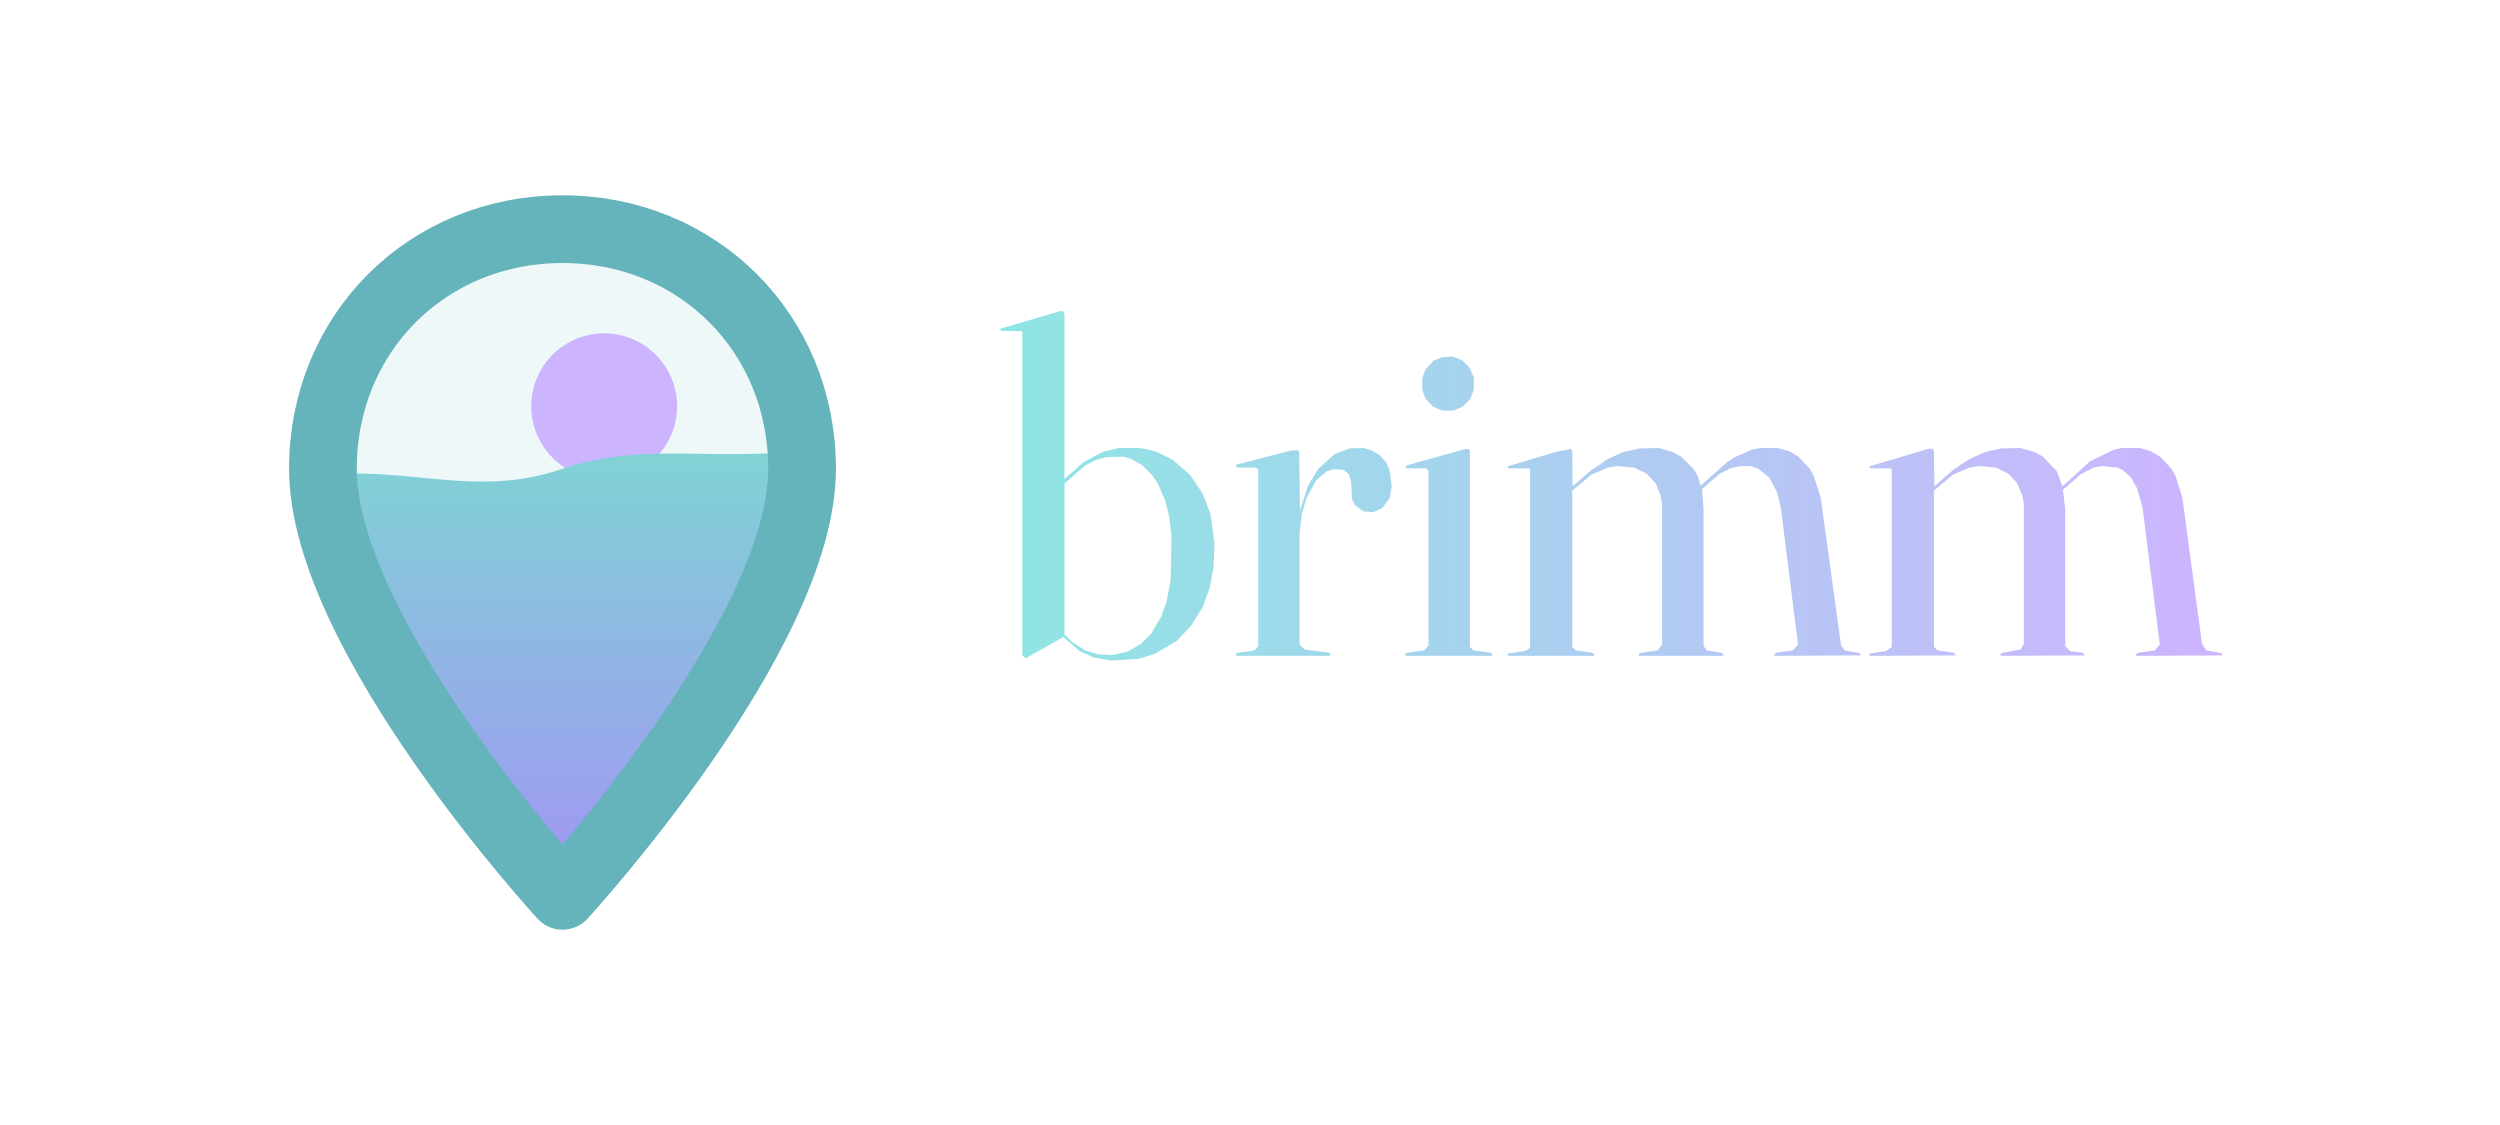
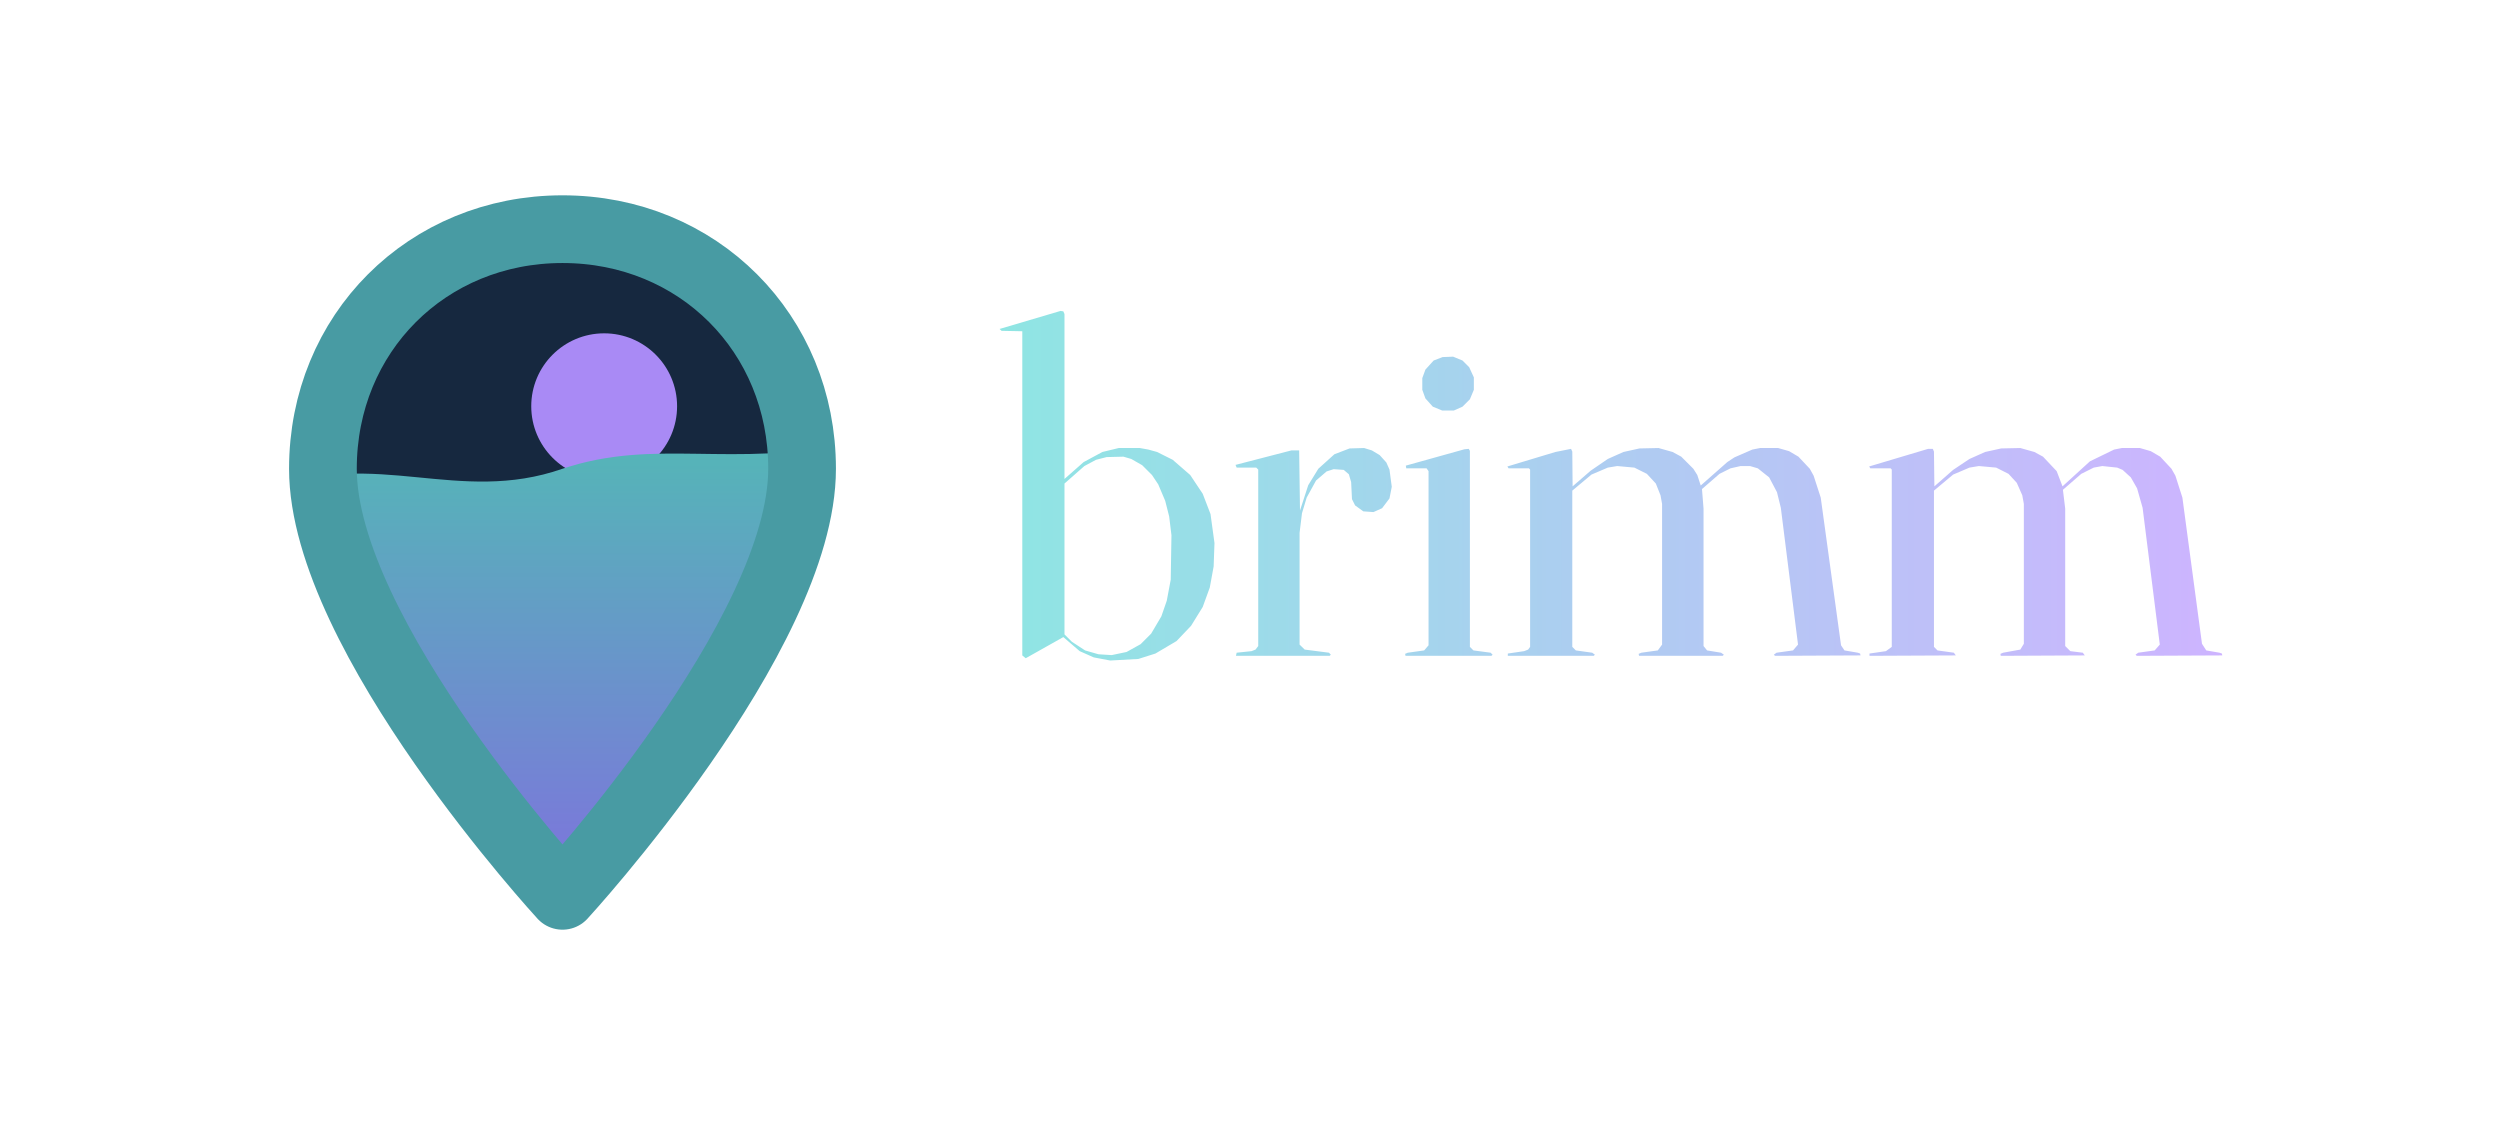
<svg xmlns="http://www.w3.org/2000/svg" viewBox="0 0 240 108" width="240" height="108">
  <defs>
    <linearGradient id="whd" x1="0" y1="0" x2="0" y2="1">
-       <stop offset="0" stop-color="#7FD4D4" />
-       <stop offset="1" stop-color="#A78BFA" />
+       <stop offset="0" stop-color="#54B6B7" />
+       <stop offset="1" stop-color="#8469E3" />
    </linearGradient>
    <clipPath id="chd">
      <path d="M54 22 C 41 22, 31 32, 31 45 C 31 61, 54 86, 54 86 C 54 86, 77 61, 77 45 C 77 32, 67 22, 54 22 Z" />
    </clipPath>
    <linearGradient id="thd" x1="0" y1="0" x2="1" y2="0">
      <stop offset="0" stop-color="#8FE5E3" />
      <stop offset="1" stop-color="#CDB4FF" />
    </linearGradient>
  </defs>
  <g transform="translate(0,0)">
-     <path d="M54 22 C 41 22, 31 32, 31 45 C 31 61, 54 86, 54 86 C 54 86, 77 61, 77 45 C 77 32, 67 22, 54 22 Z" fill="rgba(126,200,200,0.13)" />
-     <circle cx="58" cy="39" r="7" fill="#CDB4FF" />
+     <path d="M54 22 C 41 22, 31 32, 31 45 C 31 61, 54 86, 54 86 C 54 86, 77 61, 77 45 C 77 32, 67 22, 54 22 Z" fill="#16283F" />
+     <circle cx="58" cy="39" r="7" fill="#A98AF5" />
    <path d="M26 47 C 36 43, 44 48.5, 54 45 C 63 42, 70 45, 82 42.5 L 82 92 L 26 92 Z" fill="url(#whd)" clip-path="url(#chd)" />
-     <path d="M54 22 C 41 22, 31 32, 31 45 C 31 61, 54 86, 54 86 C 54 86, 77 61, 77 45 C 77 32, 67 22, 54 22 Z" fill="none" stroke="#65B3BB" stroke-width="6.5" stroke-linejoin="round" />
+     <path d="M54 22 C 41 22, 31 32, 31 45 C 31 61, 54 86, 54 86 C 54 86, 77 61, 77 45 C 77 32, 67 22, 54 22 Z" fill="none" stroke="#489BA3" stroke-width="6.5" stroke-linejoin="round" />
  </g>
  <path fill-rule="evenodd" fill="url(#thd)" d="M101.81 29.85L102.08 29.89L102.19 30.15L102.19 45.98L104.03 44.36L105.83 43.39L107.40 43.01L109.42 43.01L110.25 43.16L111.08 43.39L112.58 44.14L114.26 45.60L115.46 47.40L116.21 49.35L116.59 52.13L116.51 54.38L116.14 56.40L115.46 58.27L114.34 60.08L112.95 61.54L110.92 62.74L109.28 63.26L106.58 63.41L105.00 63.11L103.65 62.51L102.08 61.16L98.47 63.19L98.14 62.92L98.14 31.80L96.15 31.76L95.96 31.58L101.81 29.85ZM138.49 34.28L139.50 34.24L140.40 34.61L141.04 35.25L141.49 36.23L141.49 37.42L141.11 38.33L140.40 39.04L139.57 39.41L138.45 39.41L137.55 39.04L136.84 38.25L136.54 37.42L136.54 36.30L136.84 35.48L137.63 34.61L138.49 34.28ZM129.56 43.05L130.95 43.01L131.70 43.24L132.45 43.69L133.09 44.40L133.39 45.08L133.61 46.73L133.39 47.85L132.68 48.79L131.85 49.16L130.88 49.09L130.09 48.52L129.79 47.92L129.71 46.28L129.49 45.53L129.00 45.11L128.03 45.04L127.35 45.26L126.34 46.13L125.44 47.77L124.99 49.27L124.76 51.15L124.76 61.88L125.25 62.36L127.58 62.66L127.76 62.85L127.65 62.96L118.65 62.96L118.72 62.66L120.15 62.51L120.53 62.36L120.79 62.02L120.79 45.08L120.60 44.89L118.72 44.89L118.61 44.63L123.97 43.24L124.72 43.24L124.80 49.01L125.59 46.58L126.56 45.00L128.10 43.61L129.56 43.05ZM157.39 43.05L159.22 43.01L160.57 43.39L161.40 43.84L162.56 45.00L162.94 45.60L163.27 46.61L165.82 44.36L166.50 43.91L168.22 43.16L168.97 43.01L170.70 43.01L171.75 43.31L172.65 43.84L173.74 45.00L174.11 45.67L174.79 47.77L176.74 61.95L177.07 62.44L178.35 62.66L178.57 62.74L178.61 62.92L170.40 62.96L170.29 62.85L170.55 62.66L172.13 62.44L172.61 61.88L170.96 48.75L170.59 47.25L169.84 45.83L168.75 44.96L168.00 44.74L167.10 44.74L166.13 44.96L165.07 45.49L163.39 46.95L163.54 48.83L163.54 62.02L163.88 62.44L165.22 62.66L165.49 62.85L165.38 62.96L157.35 62.96L157.31 62.77L157.57 62.66L159.15 62.44L159.56 61.88L159.56 48.38L159.41 47.55L158.96 46.42L158.10 45.49L156.90 44.89L155.25 44.74L154.35 44.89L152.78 45.56L150.94 47.10L150.94 62.10L151.28 62.44L152.85 62.66L153.11 62.85L153.00 62.96L144.75 62.96L144.75 62.74L146.32 62.51L146.70 62.36L146.89 62.10L146.89 45.08L146.78 44.96L144.82 44.96L144.71 44.78L149.32 43.39L150.82 43.09L150.94 43.35L150.97 46.69L152.70 45.19L154.35 44.06L155.85 43.39L157.39 43.05ZM192.11 43.05L193.95 43.01L195.30 43.39L196.13 43.84L197.44 45.23L198.00 46.69L200.63 44.29L202.95 43.16L203.70 43.01L205.43 43.01L206.47 43.31L207.38 43.84L208.46 45.00L208.84 45.67L209.51 47.77L211.39 61.80L211.80 62.44L213.07 62.66L213.30 62.74L213.34 62.92L205.13 62.96L205.01 62.85L205.27 62.66L206.85 62.44L207.34 61.88L205.69 48.75L205.16 46.88L204.56 45.83L203.77 45.11L203.25 44.89L201.82 44.74L201.00 44.89L199.80 45.49L198.04 47.02L198.26 48.83L198.26 62.02L198.75 62.51L199.95 62.66L200.14 62.92L192.07 62.96L192.04 62.77L192.30 62.66L193.95 62.36L194.29 61.80L194.29 48.38L194.14 47.55L193.61 46.35L192.82 45.49L191.63 44.89L189.97 44.74L189.07 44.89L187.50 45.56L185.66 47.10L185.66 62.10L186.00 62.44L187.57 62.66L187.76 62.92L179.47 62.96L179.47 62.74L181.05 62.51L181.61 62.10L181.61 45.08L181.50 44.96L179.55 44.96L179.44 44.78L185.10 43.09L185.55 43.09L185.66 43.35L185.70 46.69L187.50 45.11L189.07 44.06L190.57 43.39L192.11 43.05ZM140.59 43.13L141.00 43.09L141.11 43.28L141.11 62.10L141.45 62.44L143.10 62.66L143.29 62.85L143.18 62.96L134.93 62.96L134.89 62.77L135.15 62.66L136.72 62.44L137.14 61.95L137.14 45.23L136.95 44.96L135.00 44.96L134.96 44.70L140.59 43.13ZM106.24 43.88L107.85 43.84L108.60 44.06L109.65 44.66L110.59 45.60L111.19 46.50L111.86 48.08L112.24 49.58L112.46 51.38L112.39 55.65L112.01 57.67L111.49 59.17L110.51 60.83L109.50 61.84L108.15 62.59L106.72 62.89L105.45 62.81L104.17 62.44L102.90 61.61L102.19 60.90L102.19 46.42L104.10 44.74L105.22 44.14L106.24 43.88Z" />
</svg>
